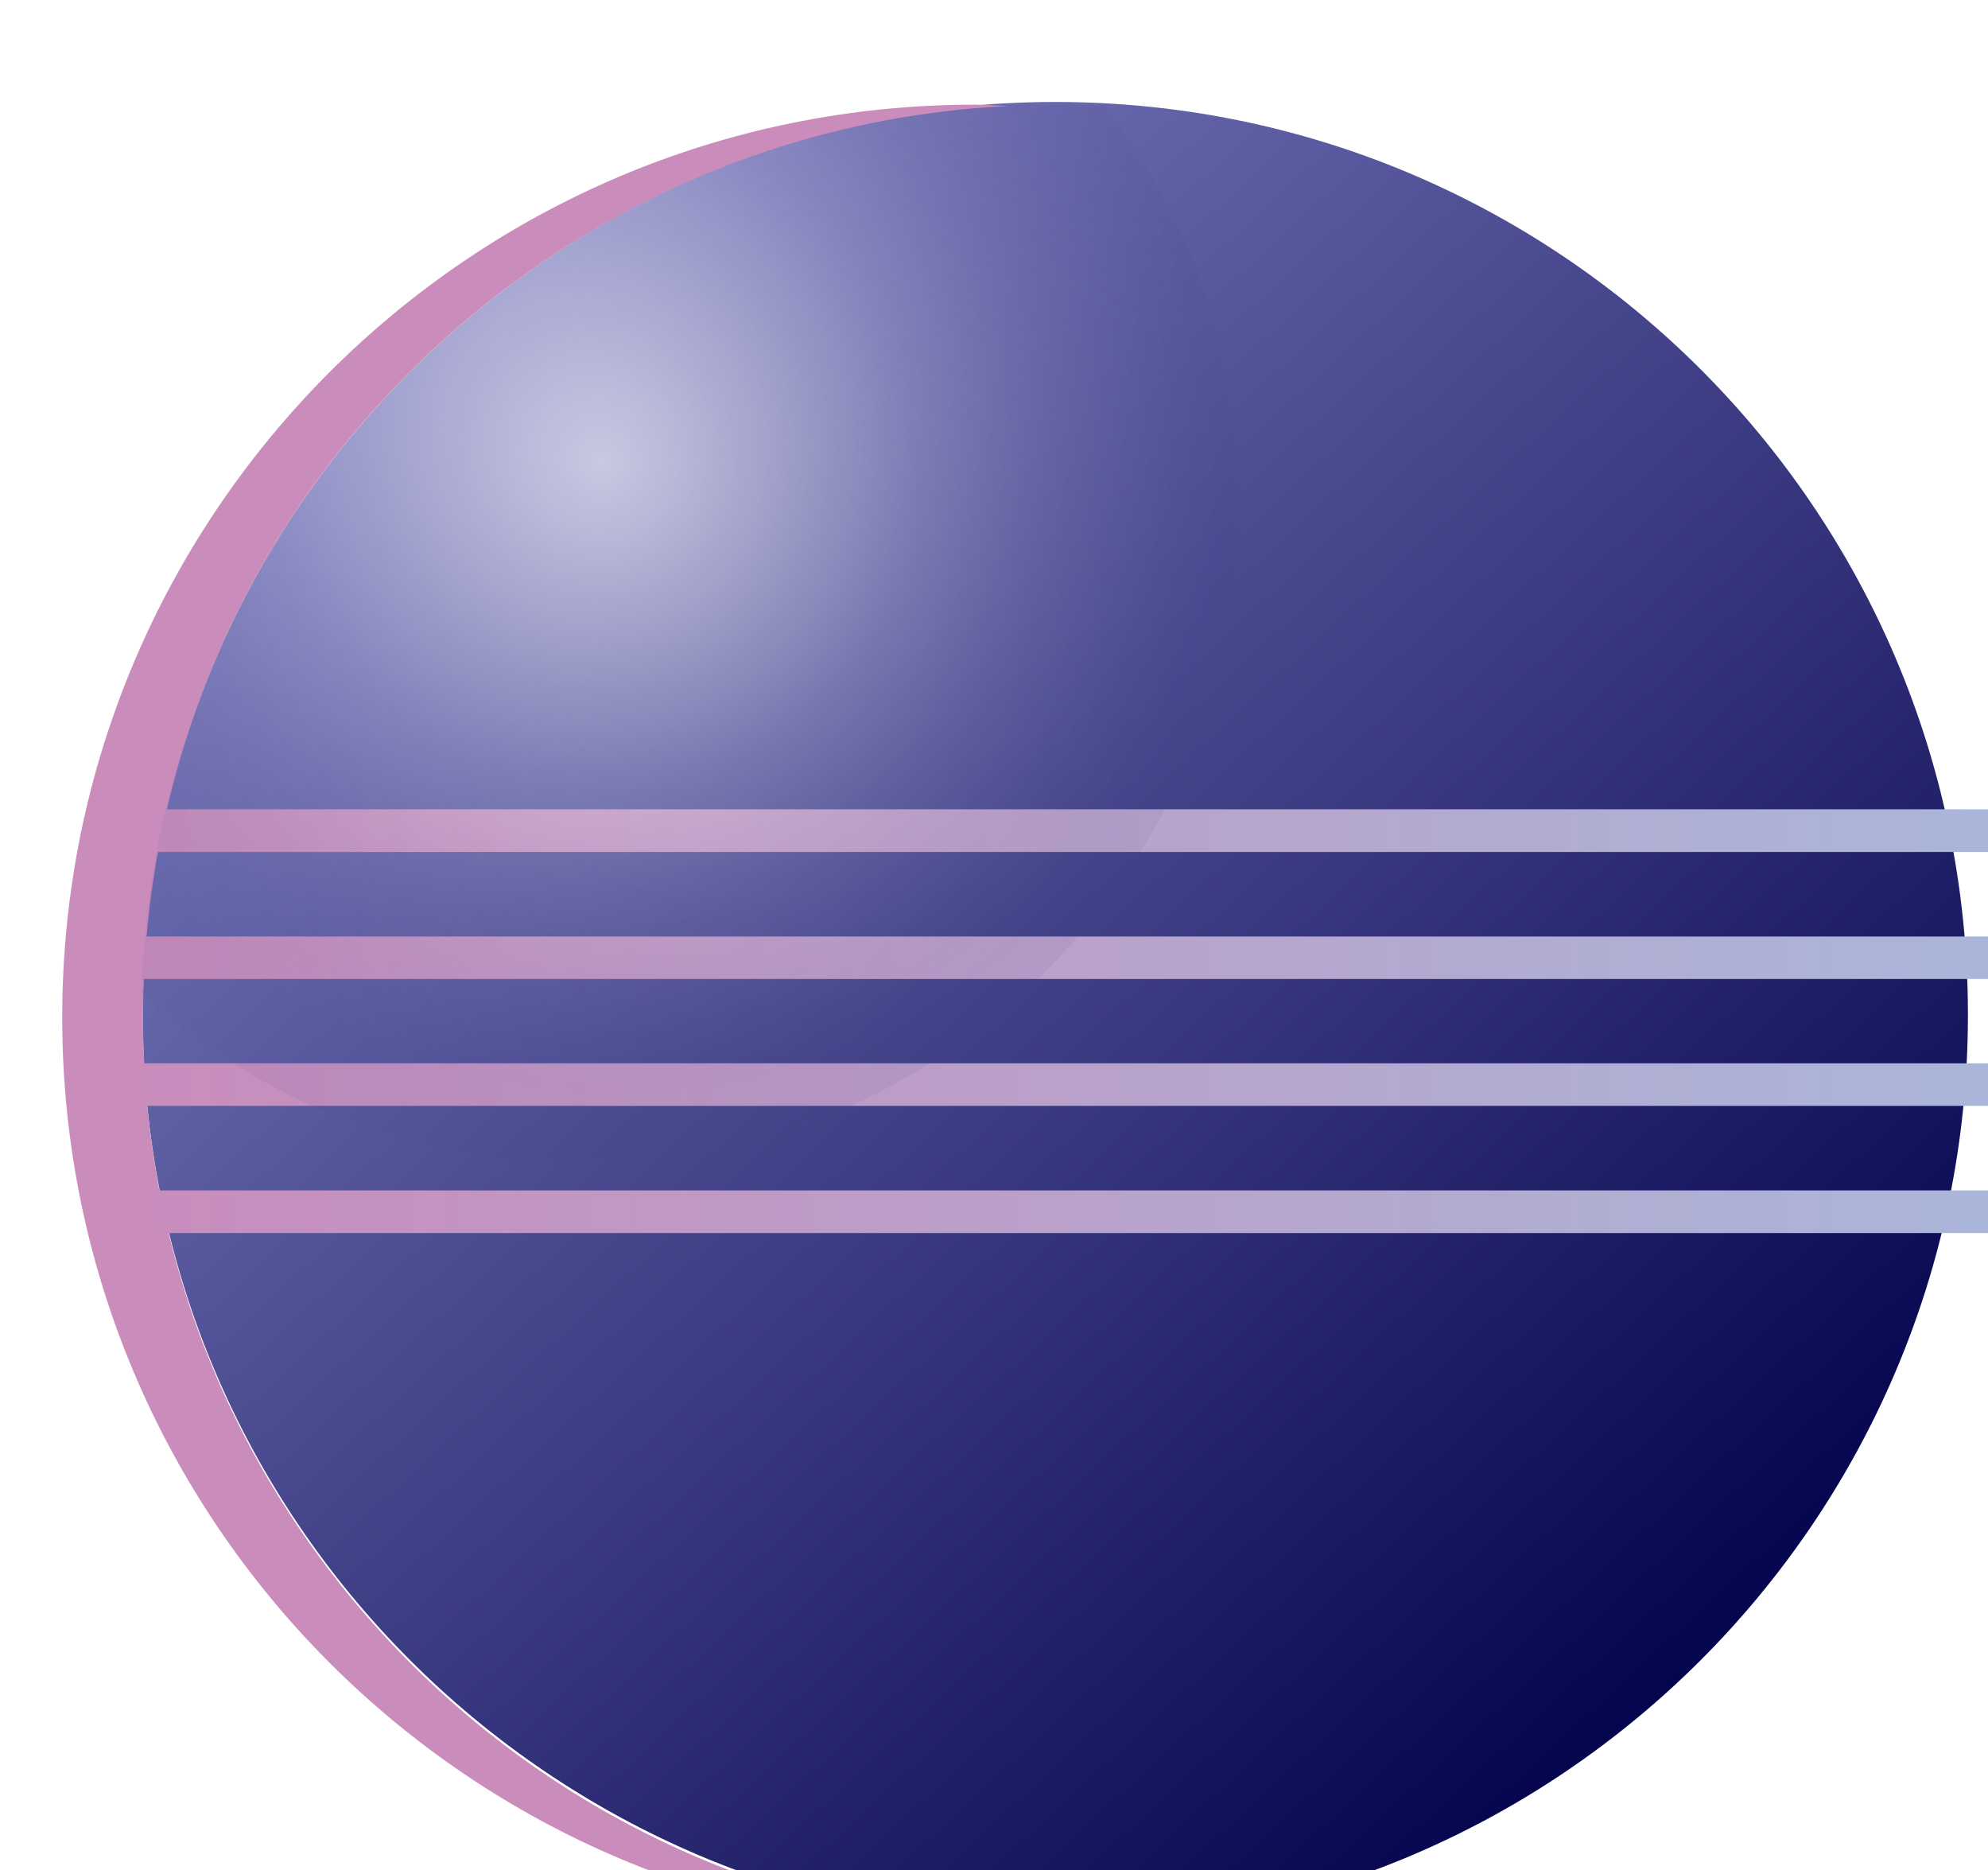
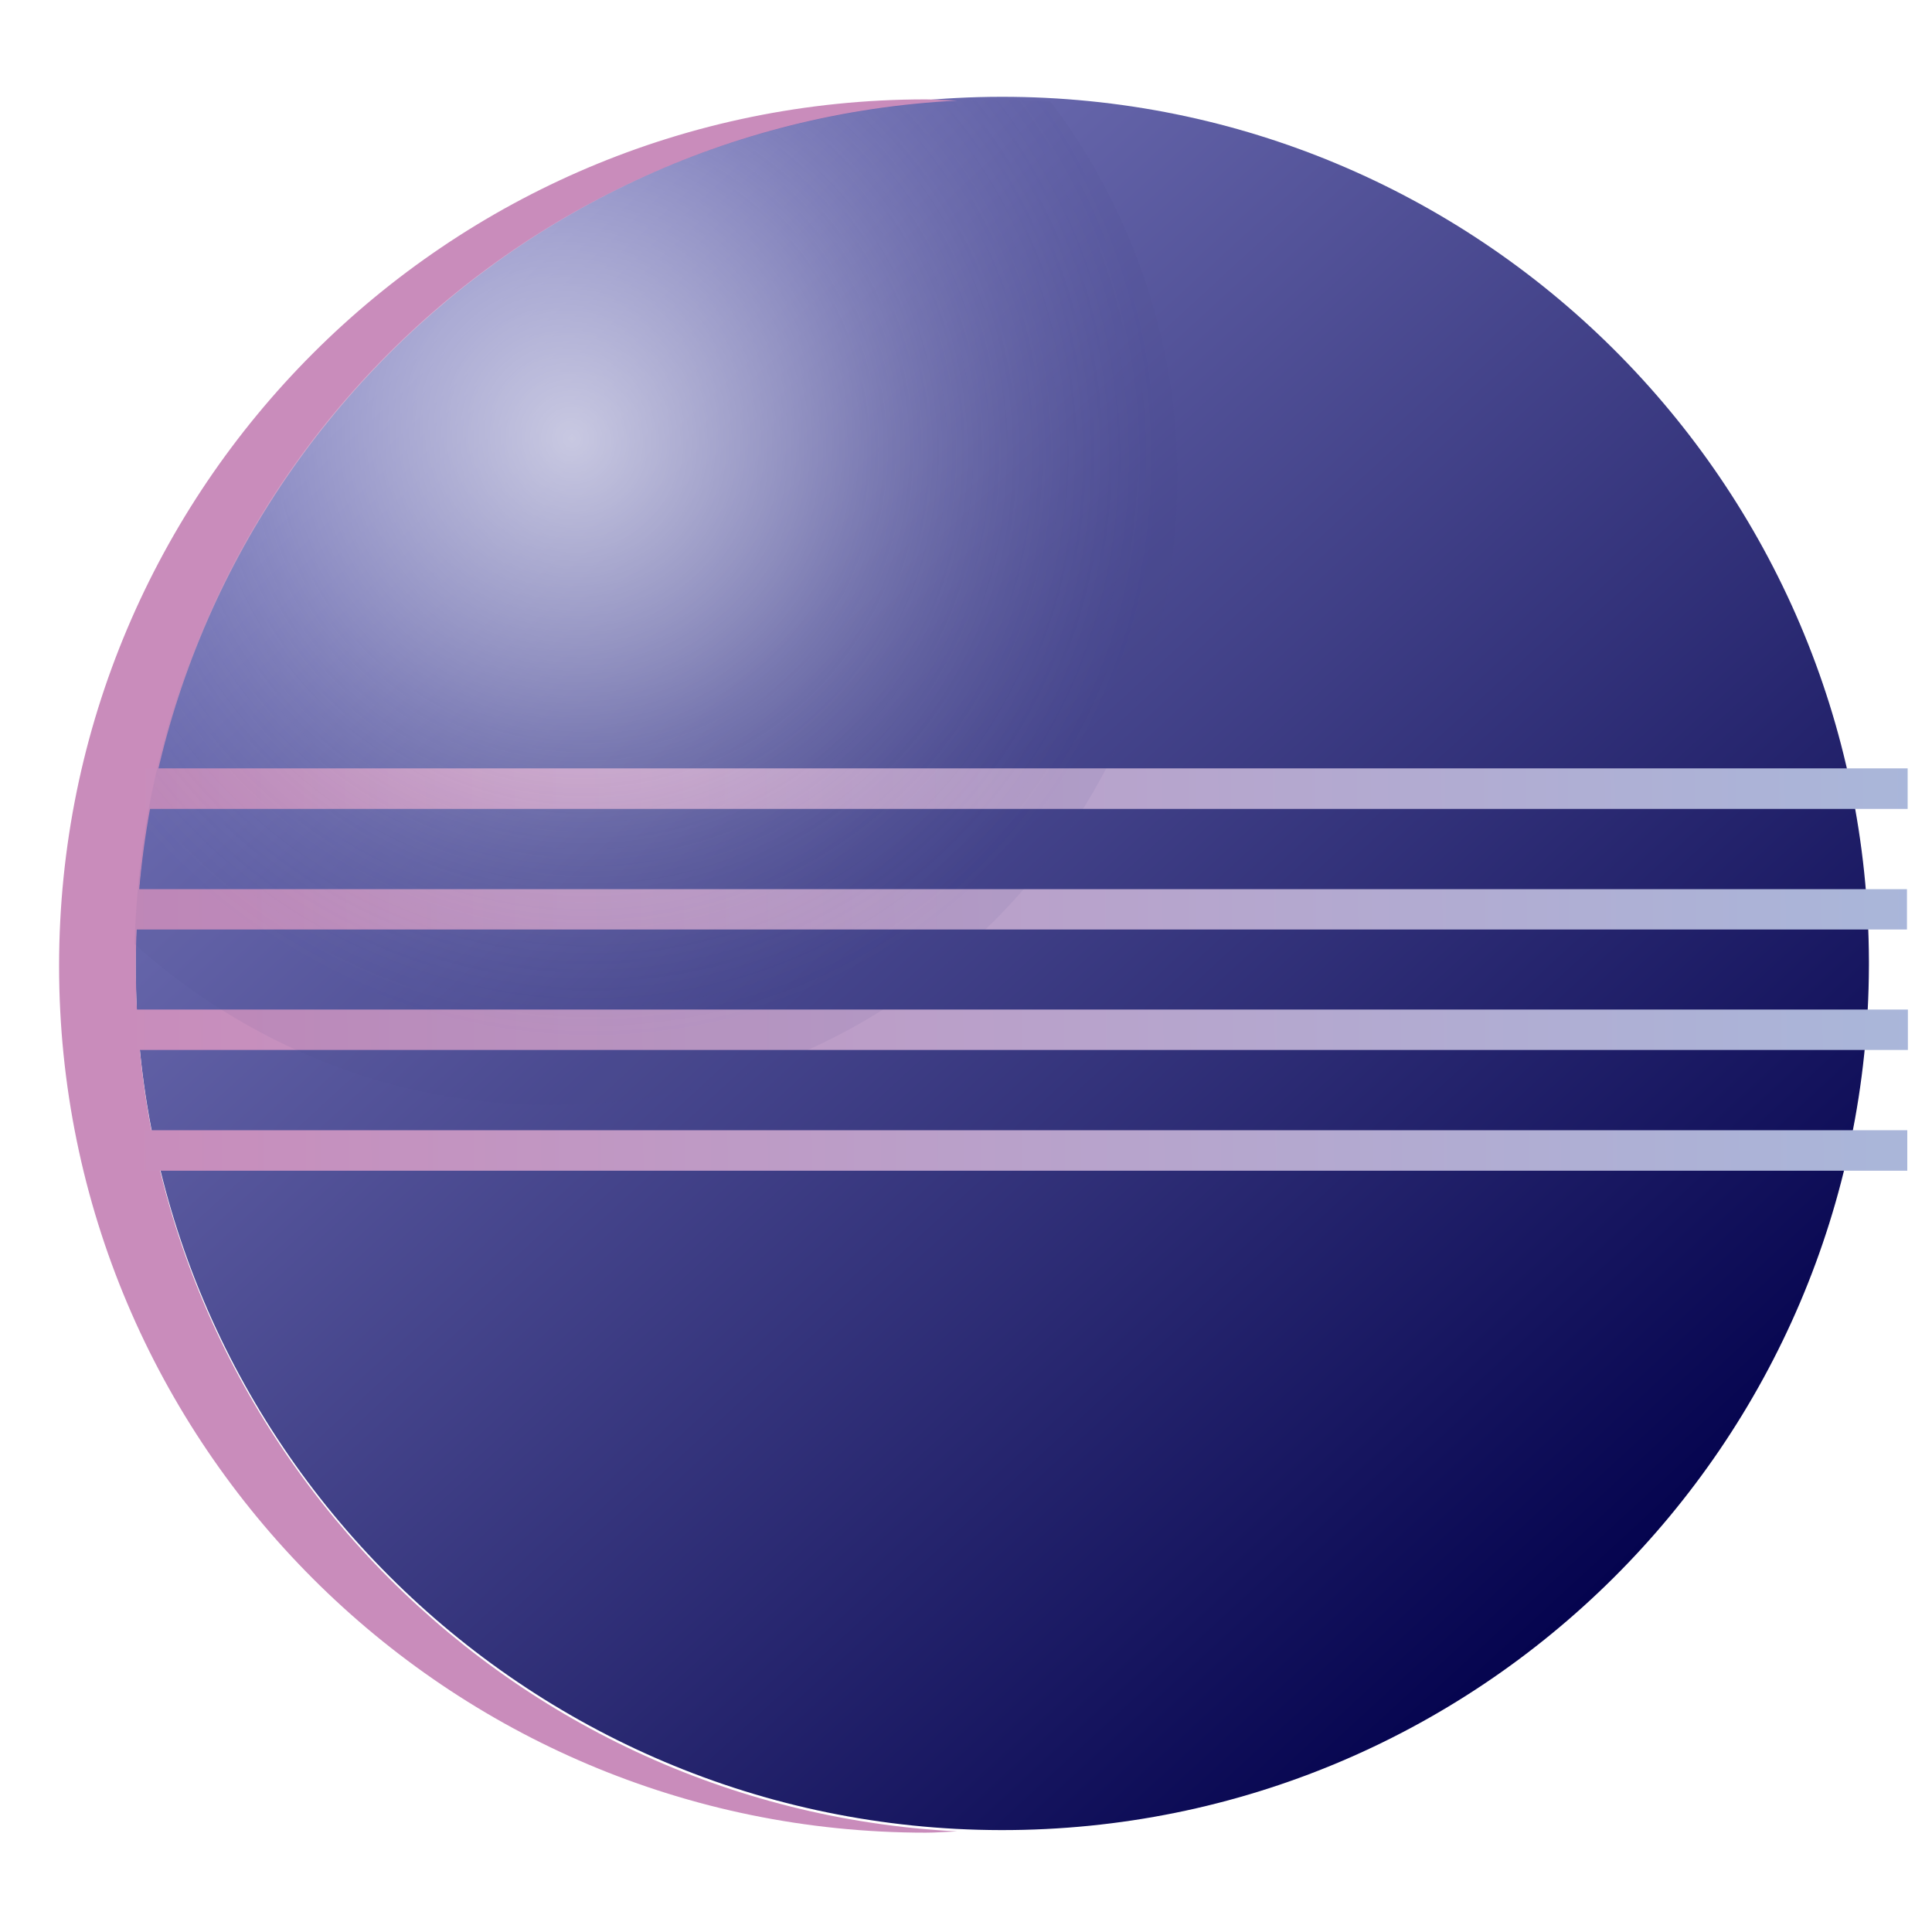
- <svg xmlns="http://www.w3.org/2000/svg" xmlns:xlink="http://www.w3.org/1999/xlink" id="svg2" version="1.0">
+ <svg xmlns="http://www.w3.org/2000/svg" xmlns:xlink="http://www.w3.org/1999/xlink" id="svg2" version="1.0" viewBox="0 0 48 48">
  <defs id="defs4">
    <radialGradient xlink:href="#linearGradient2225" id="radialGradient3292" gradientUnits="userSpaceOnUse" gradientTransform="matrix(0.5139214,0.9532276,-0.9143078,0.4929386,19.91734,-11.49981)" cx="15.701" cy="15.071" fx="15.701" fy="15.071" r="13.885" />
    <linearGradient id="linearGradient2225">
      <stop style="stop-color:#ffffff;stop-opacity:0.635;" offset="0" id="stop2227" />
      <stop id="stop2235" offset="0.5" style="stop-color:#ffffff;stop-opacity:0.208;" />
      <stop style="stop-color:#424289;stop-opacity:0.075;" offset="1" id="stop2229" />
    </linearGradient>
    <linearGradient id="linearGradient3377">
      <stop id="stop3379" offset="0" style="stop-color:#c98cbb;stop-opacity:1;" />
      <stop id="stop3381" offset="1" style="stop-color:#a9b7da;stop-opacity:1" />
    </linearGradient>
    <linearGradient id="linearGradient3371">
      <stop id="stop3373" offset="0" style="stop-color:#c98cbb;stop-opacity:1;" />
      <stop id="stop3375" offset="1" style="stop-color:#a9b7da;stop-opacity:1" />
    </linearGradient>
    <linearGradient id="linearGradient3365">
      <stop id="stop3367" offset="0" style="stop-color:#c98cbb;stop-opacity:1;" />
      <stop id="stop3369" offset="1" style="stop-color:#a9b7da;stop-opacity:1" />
    </linearGradient>
    <linearGradient id="linearGradient3351">
      <stop style="stop-color:#c98cbb;stop-opacity:1;" offset="0" id="stop3353" />
      <stop style="stop-color:#a9b7da;stop-opacity:1" offset="1" id="stop3355" />
    </linearGradient>
    <linearGradient id="linearGradient3279">
      <stop id="stop3281" offset="0" style="stop-color:#ffffff;stop-opacity:0.502;" />
      <stop id="stop3283" offset="1" style="stop-color:#ffffff;stop-opacity:0;" />
    </linearGradient>
    <linearGradient id="linearGradient3269">
      <stop style="stop-color:#ffffff;stop-opacity:0;" offset="0" id="stop3271" />
      <stop style="stop-color:#c98cbb;stop-opacity:0;" offset="1" id="stop3273" />
    </linearGradient>
    <linearGradient id="linearGradient3261">
      <stop id="stop3263" offset="0" style="stop-color:#04034e;stop-opacity:1;" />
      <stop id="stop3265" offset="1" style="stop-color:#c98cbb;stop-opacity:1" />
    </linearGradient>
    <linearGradient id="linearGradient3249">
      <stop style="stop-color:#04034e;stop-opacity:1;" offset="0" id="stop3251" />
      <stop style="stop-color:#7575b9;stop-opacity:1" offset="1" id="stop3253" />
    </linearGradient>
    <linearGradient xlink:href="#linearGradient3249" id="linearGradient3484" gradientUnits="userSpaceOnUse" x1="68.214" y1="63.929" x2="37.321" y2="30" />
    <linearGradient xlink:href="#linearGradient3365" id="linearGradient2198" gradientUnits="userSpaceOnUse" x1="50.381" y1="47.093" x2="95.397" y2="46.776" gradientTransform="translate(-47.50948,-22.19652)" />
    <linearGradient xlink:href="#linearGradient3371" id="linearGradient2201" gradientUnits="userSpaceOnUse" x1="50.381" y1="47.093" x2="95.397" y2="46.776" gradientTransform="translate(-47.50948,-22.19652)" />
    <linearGradient xlink:href="#linearGradient3377" id="linearGradient2204" gradientUnits="userSpaceOnUse" x1="50.381" y1="47.093" x2="95.397" y2="46.776" gradientTransform="translate(-47.50948,-22.19652)" />
    <linearGradient xlink:href="#linearGradient3351" id="linearGradient2207" gradientUnits="userSpaceOnUse" x1="50.381" y1="47.093" x2="95.397" y2="46.776" gradientTransform="translate(-47.50948,-22.19652)" />
    <linearGradient xlink:href="#linearGradient3261" id="linearGradient2223" gradientUnits="userSpaceOnUse" x1="104.635" y1="46.964" x2="30.034" y2="46.964" gradientTransform="translate(-4.7922134e-4,4.7922134e-4)" />
    <radialGradient xlink:href="#linearGradient2225" id="radialGradient3212" cx="15.701" cy="15.071" fx="15.701" fy="15.071" r="13.885" gradientUnits="userSpaceOnUse" gradientTransform="matrix(0.442493,0.8207414,-0.7872309,0.4244266,20.75949,-3.079652)" />
    <radialGradient xlink:href="#linearGradient2225" id="radialGradient3303" gradientUnits="userSpaceOnUse" gradientTransform="matrix(0.442493,0.8207414,-0.7872309,0.4244266,20.75949,-3.079652)" cx="15.701" cy="15.071" fx="15.701" fy="15.071" r="13.885" />
  </defs>
  <g id="layer1">
    <path transform="matrix(0.9311018,0,0,0.9420131,-23.73231,-20.24097)" d="M 75.357,46.964 A 23.125,22.857 0 1 1 75.357,46.83" id="path3257" style="fill:url(#linearGradient3484);fill-opacity:1;stroke:#000000;stroke-width:1;stroke-linejoin:round;stroke-miterlimit:4;stroke-dasharray:none;stroke-opacity:0" />
    <path style="fill:url(#linearGradient2223);fill-opacity:1;stroke:#000000;stroke-width:0.937;stroke-linejoin:round;stroke-miterlimit:4;stroke-dasharray:none;stroke-opacity:0" d="M 23,2.469 C 11.114,2.469 1.468,12.115 1.468,24 C 1.468,35.886 11.114,45.532 23,45.532 C 23.265,45.532 23.518,45.51 23.781,45.5 C 12.409,44.923 3.375,35.515 3.375,24 C 3.375,12.486 12.409,3.078 23.781,2.5 C 23.519,2.491 23.264,2.469 23,2.469 z " id="path2274" />
    <rect style="fill:url(#linearGradient2207);fill-opacity:1;stroke:#000000;stroke-width:1.004;stroke-linejoin:round;stroke-miterlimit:4;stroke-dasharray:none;stroke-opacity:0" id="rect3343" width="43.775" height="1.007" x="3.62" y="19.09" />
    <rect style="fill:url(#linearGradient2204);fill-opacity:1;stroke:#000000;stroke-width:1.008;stroke-linejoin:round;stroke-miterlimit:4;stroke-dasharray:none;stroke-opacity:0" id="rect3345" width="44.374" height="1.002" x="3.004" y="22.091" />
    <rect style="fill:url(#linearGradient2201);fill-opacity:1;stroke:#000000;stroke-width:1.006;stroke-linejoin:round;stroke-miterlimit:4;stroke-dasharray:none;stroke-opacity:0" id="rect3347" width="44.108" height="1.004" x="3.293" y="25.082" />
    <rect style="fill:url(#linearGradient2198);fill-opacity:1;stroke:#000000;stroke-width:1.004;stroke-linejoin:round;stroke-miterlimit:4;stroke-dasharray:none;stroke-opacity:0" id="rect3349" width="43.82" height="1.006" x="3.566" y="28.08" />
    <path style="opacity:1;fill:url(#radialGradient3292);fill-opacity:1;stroke:#000000;stroke-width:1.161;stroke-linejoin:round;stroke-miterlimit:4;stroke-dasharray:none;stroke-opacity:0" d="M 24.845,2.487 C 13.15,2.487 3.648,11.834 3.345,23.456 C 6.097,25.926 9.702,27.456 13.689,27.456 C 22.269,27.456 29.251,20.474 29.251,11.893 L 29.251,11.8 C 29.23,8.315 28.049,5.101 26.095,2.518 C 25.678,2.494 25.267,2.487 24.845,2.487 z " id="path3301" />
  </g>
  <g id="layer2" />
</svg>
